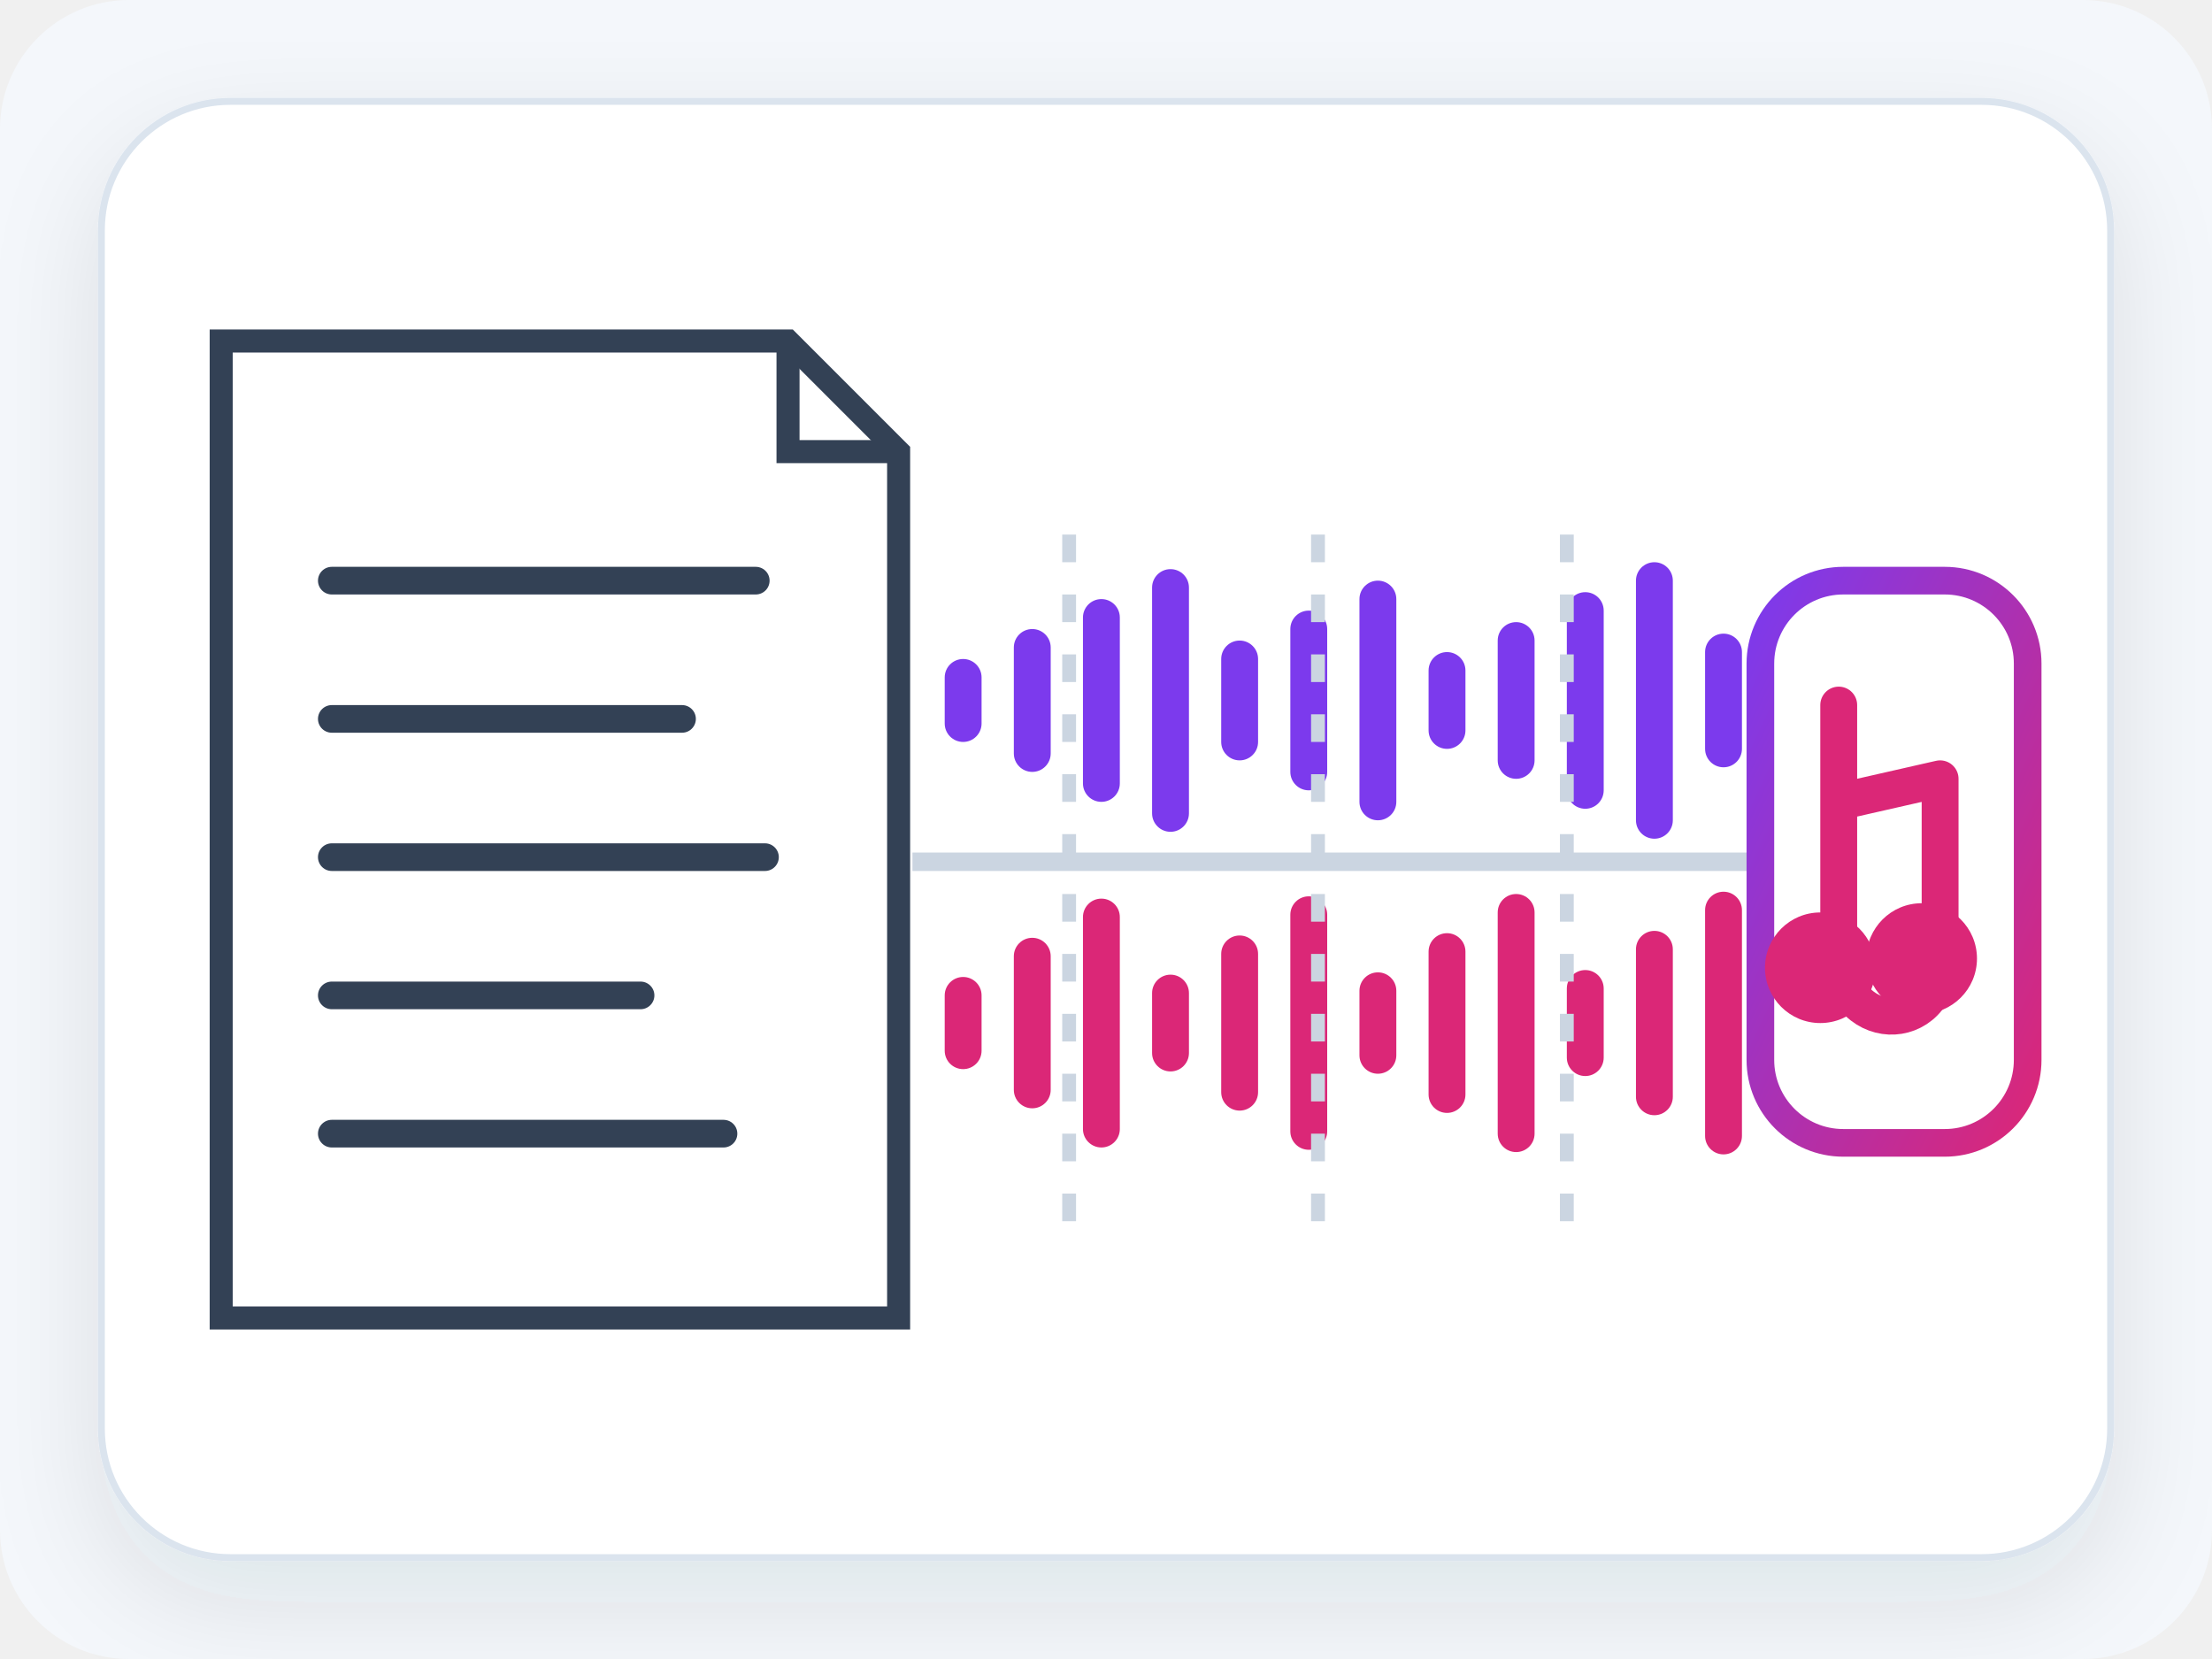
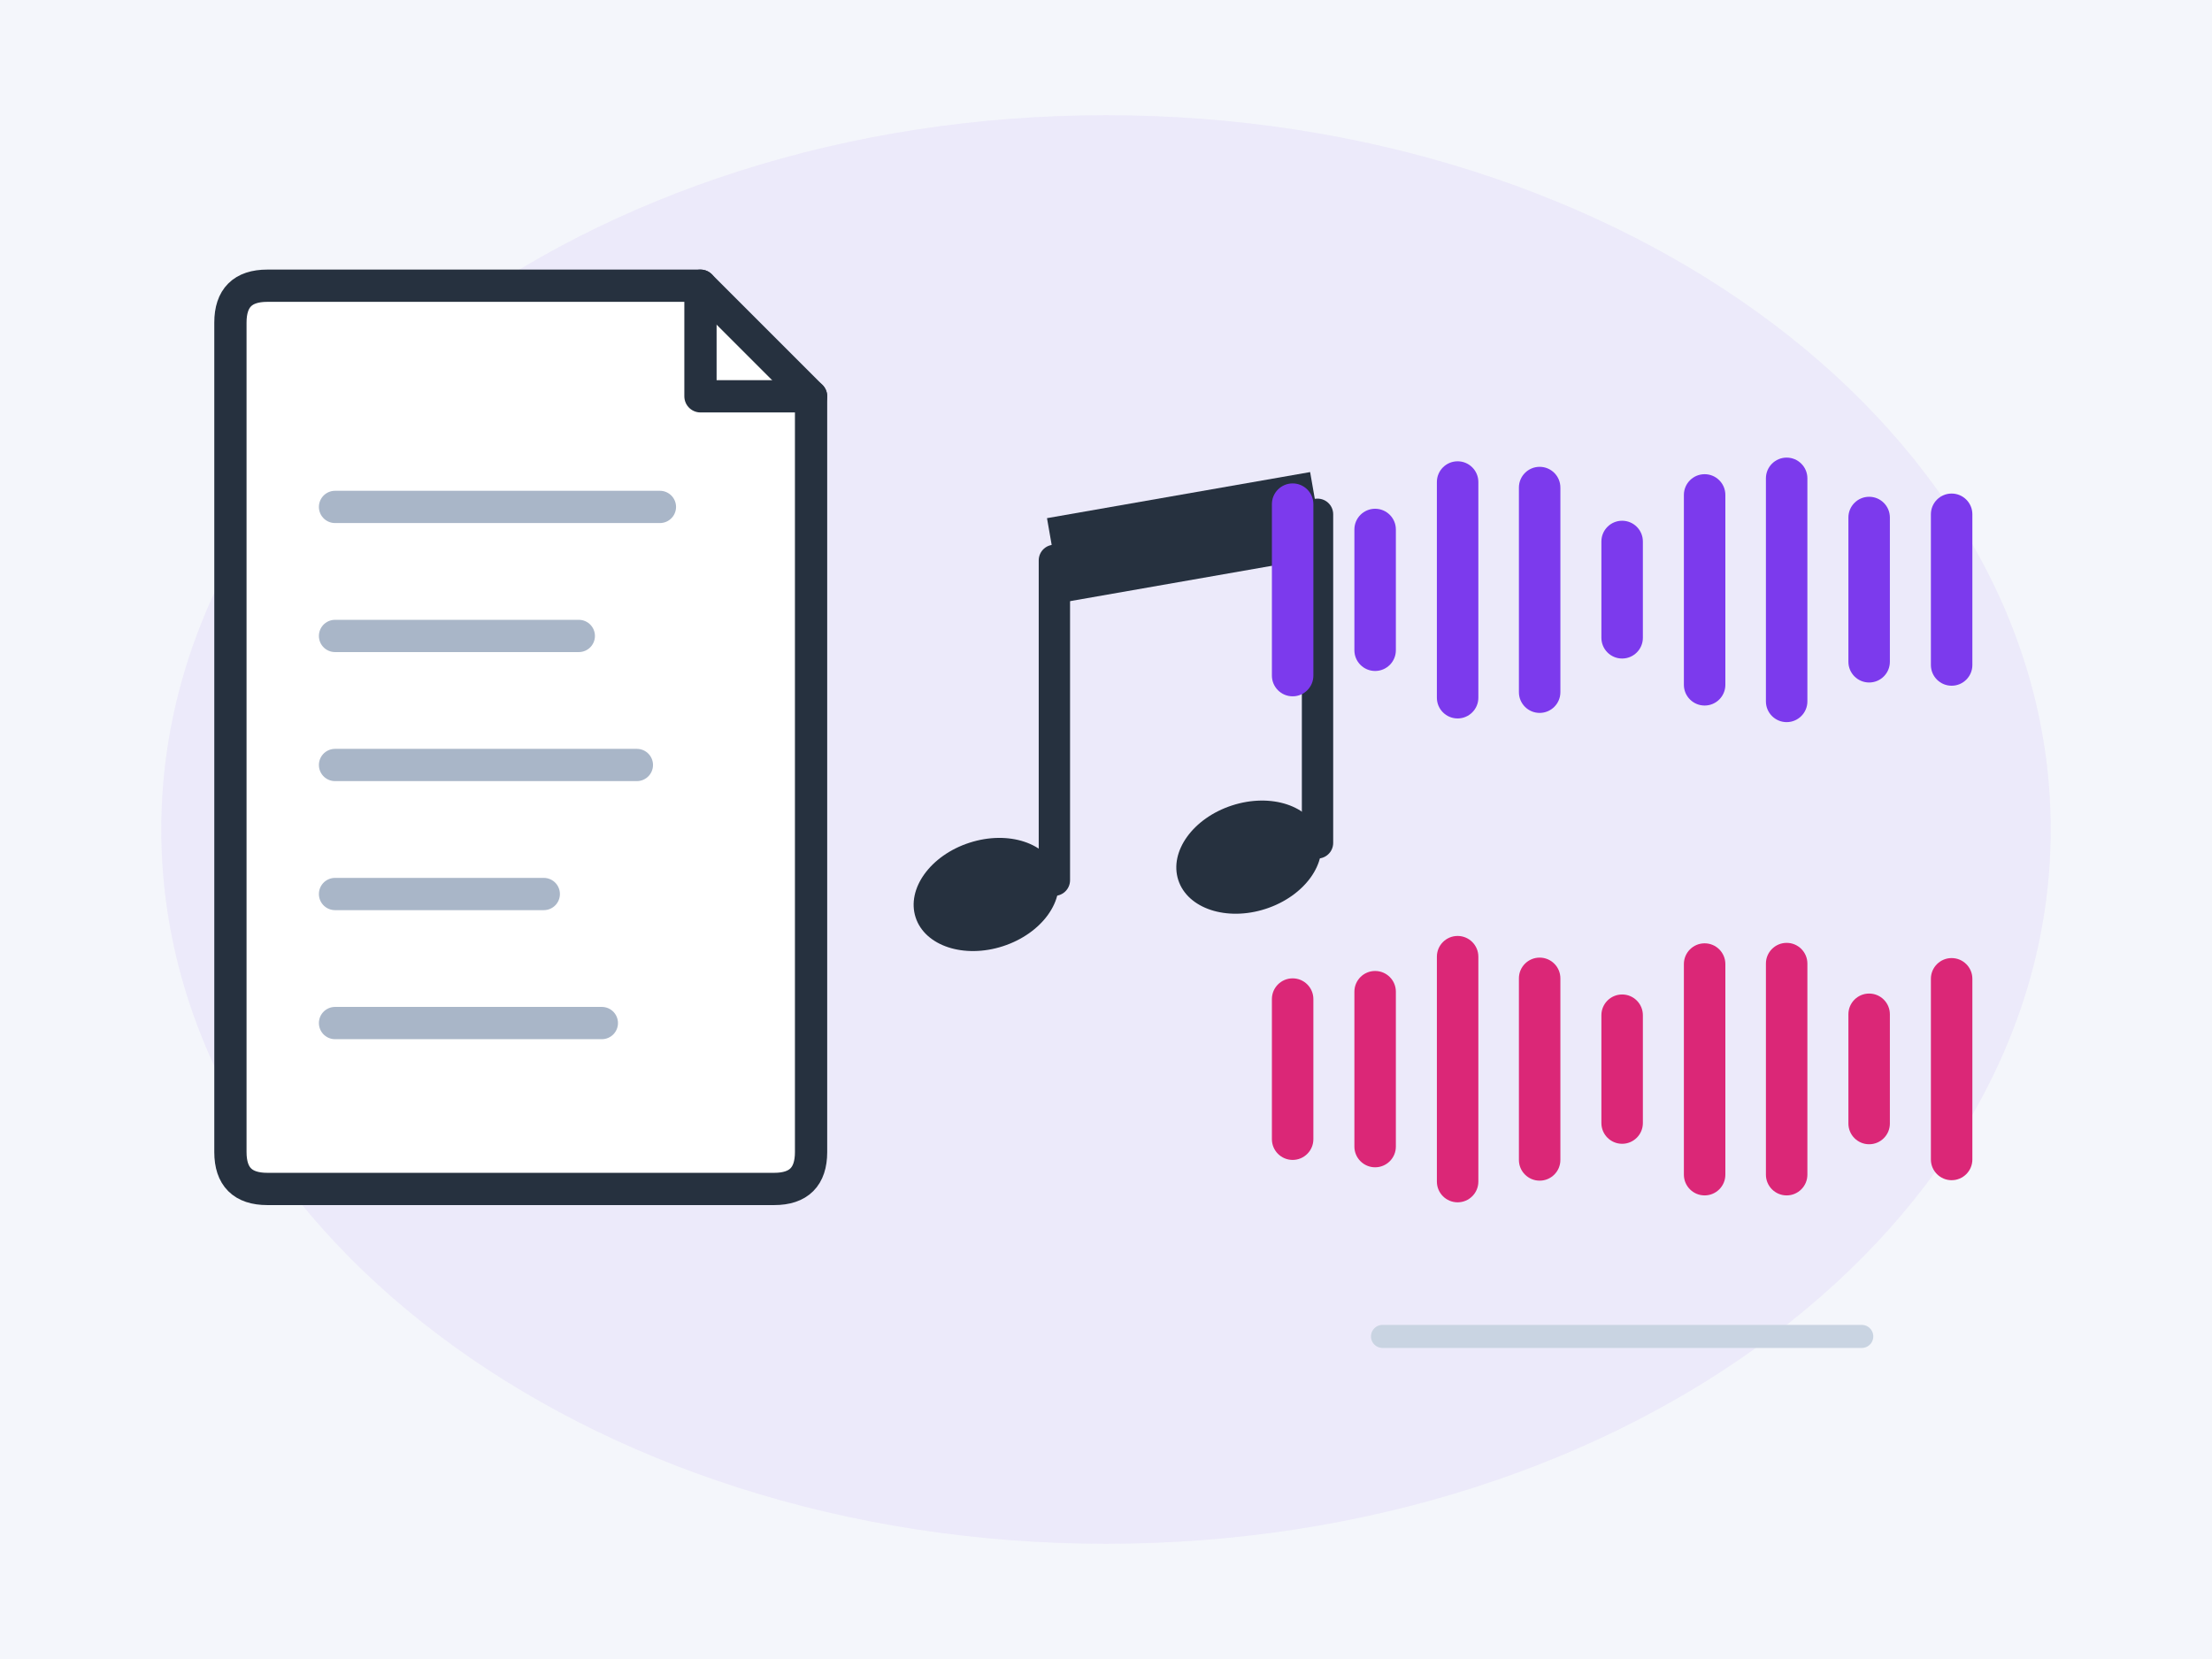
<svg xmlns="http://www.w3.org/2000/svg" viewBox="0 0 480 360" role="img" aria-labelledby="title desc">
-   <defs>
-     <linearGradient id="accent" x1="0" y1="0" x2="1" y2="1">
-       <stop stop-color="#7c3aed" />
-       <stop offset="1" stop-color="#db2777" />
-     </linearGradient>
-     <filter id="shadow" x="-20%" y="-20%" width="140%" height="140%">
-       <feDropShadow dx="0" dy="9" stdDeviation="12" flood-color="#1e293b" flood-opacity=".10" />
-     </filter>
-     <marker id="arrow" markerWidth="8" markerHeight="8" refX="6" refY="3" orient="auto">
-       <path d="M0,0 L0,6 L7,3 z" fill="#db2777" />
-     </marker>
-   </defs>
-   <rect width="480" height="360" rx="28" fill="#f4f7fb" />
-   <rect x="22" y="22" width="436" height="316" rx="28" fill="#ffffff" stroke="#dbe4ee" stroke-width="1.5" filter="url(#shadow)" />
-   <path d="M 48 74 H 171 L 195 98 V 286 H 48 Z" fill="#fff" stroke="#334155" stroke-width="5" />
-   <path d="M 171 74 V 98 H 195" fill="none" stroke="#334155" stroke-width="5" />
-   <path d="M 72 126 H 164 M 72 156 H 148 M 72 186 H 166 M 72 216 H 139 M 72 246 H 157" stroke="#334155" stroke-width="6" stroke-linecap="round" />
-   <rect x="205" y="143" width="8" height="18" rx="4" fill="#7c3aed" />
-   <rect x="220" y="136.5" width="8" height="31" rx="4" fill="#7c3aed" />
-   <rect x="235" y="130" width="8" height="44" rx="4" fill="#7c3aed" />
-   <rect x="250" y="123.5" width="8" height="57" rx="4" fill="#7c3aed" />
-   <rect x="265" y="139" width="8" height="26" rx="4" fill="#7c3aed" />
-   <rect x="280" y="132.5" width="8" height="39" rx="4" fill="#7c3aed" />
-   <rect x="295" y="126" width="8" height="52" rx="4" fill="#7c3aed" />
-   <rect x="310" y="141.5" width="8" height="21" rx="4" fill="#7c3aed" />
-   <rect x="325" y="135" width="8" height="34" rx="4" fill="#7c3aed" />
-   <rect x="340" y="128.5" width="8" height="47" rx="4" fill="#7c3aed" />
-   <rect x="355" y="122" width="8" height="60" rx="4" fill="#7c3aed" />
-   <rect x="370" y="137.5" width="8" height="29" rx="4" fill="#7c3aed" />
-   <rect x="385" y="131" width="8" height="42" rx="4" fill="#7c3aed" />
-   <rect x="205" y="212" width="8" height="20" rx="4" fill="#db2777" />
-   <rect x="220" y="203.5" width="8" height="37" rx="4" fill="#db2777" />
-   <rect x="235" y="195" width="8" height="54" rx="4" fill="#db2777" />
-   <rect x="250" y="211.5" width="8" height="21" rx="4" fill="#db2777" />
-   <rect x="265" y="203" width="8" height="38" rx="4" fill="#db2777" />
-   <rect x="280" y="194.5" width="8" height="55" rx="4" fill="#db2777" />
-   <rect x="295" y="211" width="8" height="22" rx="4" fill="#db2777" />
-   <rect x="310" y="202.5" width="8" height="39" rx="4" fill="#db2777" />
-   <rect x="325" y="194" width="8" height="56" rx="4" fill="#db2777" />
-   <rect x="340" y="210.5" width="8" height="23" rx="4" fill="#db2777" />
-   <rect x="355" y="202" width="8" height="40" rx="4" fill="#db2777" />
-   <rect x="370" y="193.5" width="8" height="57" rx="4" fill="#db2777" />
-   <rect x="385" y="210" width="8" height="24" rx="4" fill="#db2777" />
-   <path d="M 198 187 H 406" stroke="#cbd5e1" stroke-width="4" />
-   <path d="M 232 116 V 272 M 286 116 V 272 M 340 116 V 272" stroke="#cbd5e1" stroke-width="3" stroke-dasharray="6 7" />
-   <rect x="382" y="126" width="58" height="122" rx="18" fill="#fff" stroke="url(#accent)" stroke-width="6" />
-   <path d="M 399 153 V 206 C 399 225 421 225 421 208 V 169 L 399 174" fill="none" stroke="#db2777" stroke-width="8" stroke-linecap="round" stroke-linejoin="round" />
-   <circle cx="395" cy="210" r="12" fill="#db2777" />
-   <circle cx="417" cy="208" r="12" fill="#db2777" />
+   <rect width="480" height="360" fill="#F4F6FB" />
+   <ellipse cx="240" cy="180" rx="205" ry="155" fill="#7C3AED" opacity="0.07" />
+   <path d="M 58 62 H 152 L 176 86 V 250 Q 176 258 168 258 H 58 Q 50 258 50 250 V 70 Q 50 62 58 62 Z" fill="#FFFFFF" stroke="#26313F" stroke-width="7" stroke-linecap="round" stroke-linejoin="round" />
+   <path d="M 152 62 V 86 H 176" fill="none" stroke="#26313F" stroke-width="7" stroke-linecap="round" stroke-linejoin="round" />
+   <path d="M 72.7 110 L 143.2 110" fill="none" stroke="#A9B6C8" stroke-width="7" stroke-linecap="round" stroke-linejoin="round" />
+   <path d="M 72.7 138 L 125.6 138" fill="none" stroke="#A9B6C8" stroke-width="7" stroke-linecap="round" stroke-linejoin="round" />
+   <path d="M 72.7 166 L 138.2 166" fill="none" stroke="#A9B6C8" stroke-width="7" stroke-linecap="round" stroke-linejoin="round" />
+   <path d="M 72.7 194 L 118 194" fill="none" stroke="#A9B6C8" stroke-width="7" stroke-linecap="round" stroke-linejoin="round" />
+   <path d="M 72.7 222 L 130.6 222" fill="none" stroke="#A9B6C8" stroke-width="7" stroke-linecap="round" stroke-linejoin="round" />
+   <ellipse cx="214" cy="194.1" rx="16.1" ry="11.8" fill="#26313F" transform="rotate(-18 214 194.1)" />
+   <ellipse cx="271" cy="186" rx="16.1" ry="11.8" fill="#26313F" transform="rotate(-18 271 186)" />
+   <path d="M 228.8 191 V 121.6 L 285.9 111.6 V 182.9" fill="none" stroke="#26313F" stroke-width="6.8" stroke-linecap="round" stroke-linejoin="round" />
+   <path d="M 228.8 121.6 L 285.9 111.6" fill="none" stroke="#26313F" stroke-width="18.6" stroke-linecap="butt" stroke-linejoin="round" />
+   <rect x="276" y="104.9" width="9" height="46.2" rx="4.5" fill="#7C3AED" />
+   <rect x="293.9" y="110.4" width="9" height="35.2" rx="4.5" fill="#7C3AED" />
+   <rect x="311.8" y="100.1" width="9" height="55.8" rx="4.5" fill="#7C3AED" />
+   <rect x="329.6" y="101.3" width="9" height="53.4" rx="4.5" fill="#7C3AED" />
+   <rect x="347.5" y="113" width="9" height="29.9" rx="4.5" fill="#7C3AED" />
+   <rect x="365.4" y="102.9" width="9" height="50.2" rx="4.5" fill="#7C3AED" />
+   <rect x="383.2" y="99.3" width="9" height="57.4" rx="4.5" fill="#7C3AED" />
+   <rect x="401.1" y="107.8" width="9" height="40.3" rx="4.5" fill="#7C3AED" />
+   <rect x="419" y="107.1" width="9" height="41.7" rx="4.5" fill="#7C3AED" />
+   <rect x="276" y="212.3" width="9" height="39.4" rx="4.5" fill="#DB2777" />
+   <rect x="293.9" y="210.7" width="9" height="42.6" rx="4.5" fill="#DB2777" />
+   <rect x="311.8" y="203.1" width="9" height="57.8" rx="4.5" fill="#DB2777" />
+   <rect x="329.6" y="207.8" width="9" height="48.4" rx="4.5" fill="#DB2777" />
+   <rect x="347.5" y="215.8" width="9" height="32.4" rx="4.5" fill="#DB2777" />
+   <rect x="365.4" y="204.7" width="9" height="54.7" rx="4.5" fill="#DB2777" />
+   <rect x="383.2" y="204.6" width="9" height="54.8" rx="4.5" fill="#DB2777" />
+   <rect x="401.1" y="215.6" width="9" height="32.7" rx="4.5" fill="#DB2777" />
+   <rect x="419" y="207.9" width="9" height="48.2" rx="4.5" fill="#DB2777" />
+   <path d="M 300 290 L 404 290" fill="none" stroke="#C9D4E2" stroke-width="5" stroke-linecap="round" stroke-linejoin="round" />
+   <text x="352" y="314" text-anchor="middle" font-family="'Segoe UI', 'Helvetica Neue', Arial, sans-serif" font-size="1" font-weight="700" fill="#26313F" />
</svg>
